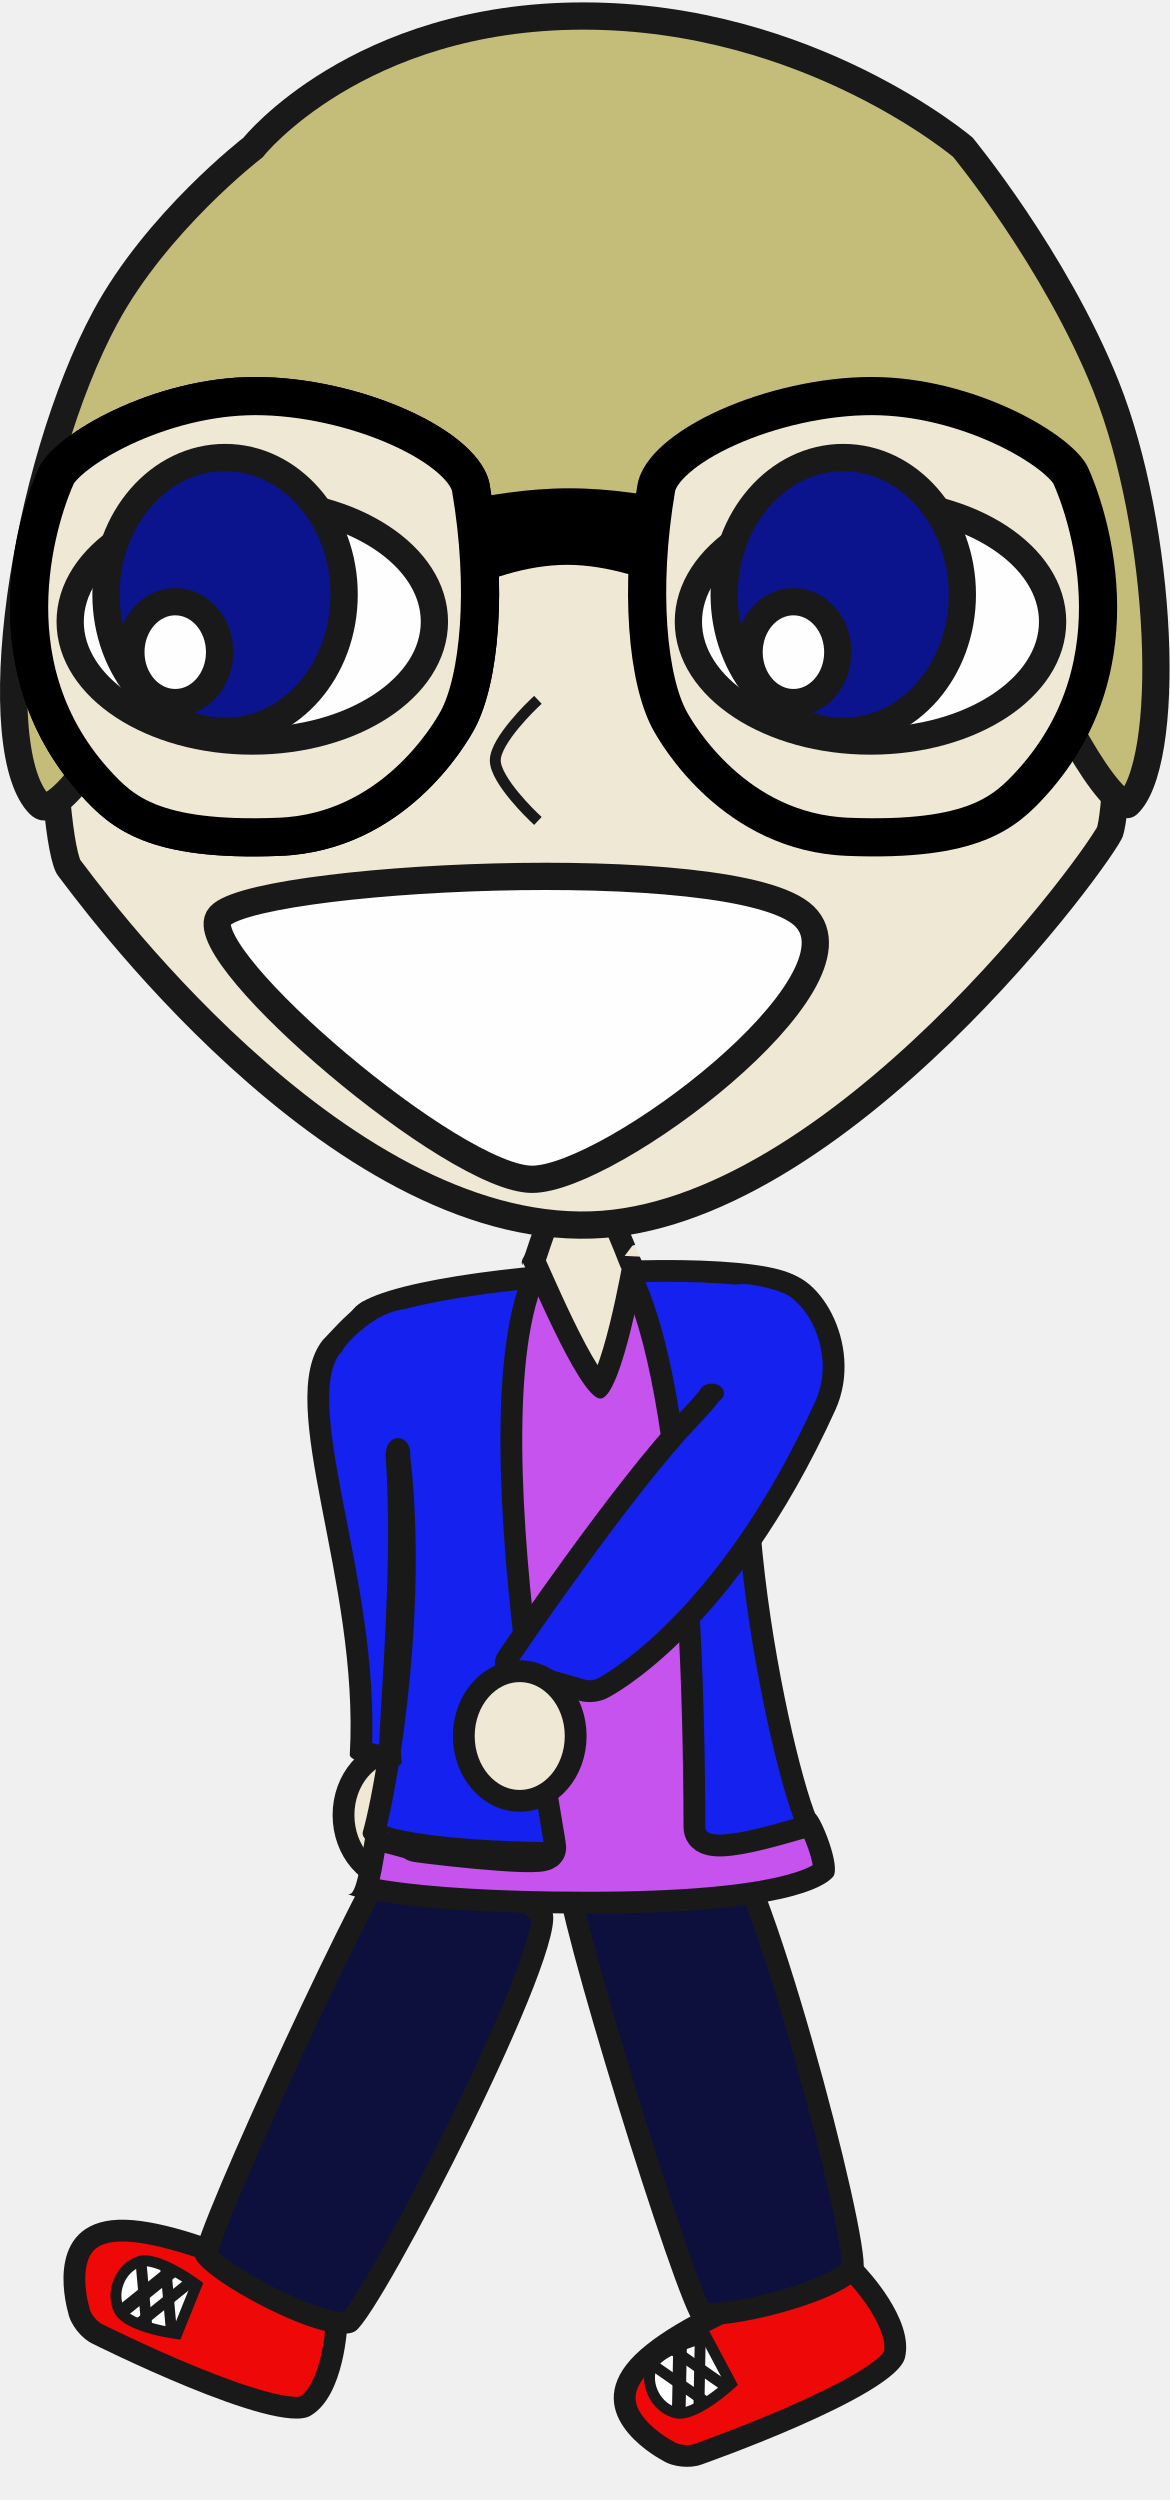
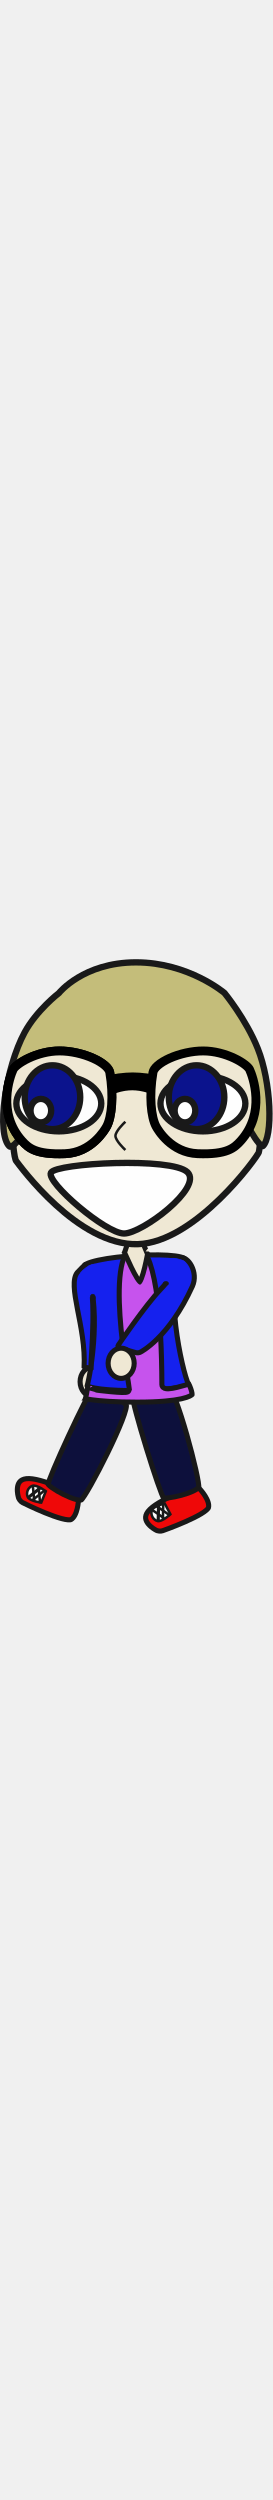
- <svg xmlns="http://www.w3.org/2000/svg" xmlns:xlink="http://www.w3.org/1999/xlink" width="429px" height="917px" viewBox="-6044 -1708 429 917" version="1.1">
+ <svg xmlns="http://www.w3.org/2000/svg" xmlns:xlink="http://www.w3.org/1999/xlink" width="100px" height="917px" viewBox="-6044 -1708 429 917" version="1.1">
  <defs>
    <path d="M12.009,5.532 C35.067,-5.495 96.334,4.403 96.334,4.403 C100.701,5.026 105.151,9.004 106.128,13.3 C106.128,13.3 113.867,38.635 104.241,49.638 C94.614,60.642 19.94,50.61 19.94,50.61 C15.56,50.073 10.097,46.619 7.944,42.763 C7.944,42.763 -11.049,16.558 12.009,5.532 Z" id="path-1" />
    <mask id="mask-2" maskContentUnits="userSpaceOnUse" maskUnits="objectBoundingBox" x="0" y="0" width="108.487" height="54.474" fill="white">
      <use xlink:href="#path-1" />
    </mask>
    <path d="M4.624,3.953 C10.22,-2.558 21.413,-2.558 27.009,3.953 C32.606,10.465 27.009,30 27.009,30 L4.624,30 C4.624,30 -0.972,10.465 4.624,3.953 Z" id="path-3" />
    <mask id="mask-4" maskContentUnits="userSpaceOnUse" maskUnits="objectBoundingBox" x="0" y="0" width="27.36" height="30.93" fill="white">
      <use xlink:href="#path-3" />
    </mask>
    <path d="M9.29,5.895 C21.188,-0.936 69.477,-0.926 74.293,5.895 C79.109,12.715 78.553,169.501 74.293,176.082 C70.033,182.663 15.244,185.973 9.29,176.082 C3.336,166.191 -2.608,12.726 9.29,5.895 Z" id="path-5" />
    <mask id="mask-6" maskContentUnits="userSpaceOnUse" maskUnits="objectBoundingBox" x="0" y="0" width="75.281" height="181.545" fill="white">
      <use xlink:href="#path-5" />
    </mask>
    <path d="M17.467,22.121 C40.525,11.095 101.793,20.992 101.793,20.992 C106.159,21.616 110.609,25.594 111.587,29.89 C111.587,29.89 119.326,55.225 109.699,66.228 C100.072,77.231 25.398,67.199 25.398,67.199 C21.018,66.663 15.555,63.209 13.402,59.352 C13.402,59.352 -5.591,33.148 17.467,22.121 Z" id="path-7" />
    <mask id="mask-8" maskContentUnits="userSpaceOnUse" maskUnits="objectBoundingBox" x="0" y="0" width="108.487" height="54.474" fill="white">
      <use xlink:href="#path-7" />
    </mask>
    <path d="M4.624,3.953 C10.22,-2.558 21.413,-2.558 27.009,3.953 C32.606,10.465 27.009,30 27.009,30 L4.624,30 C4.624,30 -0.972,10.465 4.624,3.953 Z" id="path-9" />
    <mask id="mask-10" maskContentUnits="userSpaceOnUse" maskUnits="objectBoundingBox" x="0" y="0" width="27.36" height="30.93" fill="white">
      <use xlink:href="#path-9" />
    </mask>
    <path d="M94.457,18.724 C106.355,11.893 154.645,11.904 159.461,18.724 C164.277,25.545 163.721,182.33 159.461,188.911 C155.201,195.493 100.411,198.802 94.457,188.911 C88.504,179.021 82.559,25.555 94.457,18.724 Z" id="path-11" />
    <mask id="mask-12" maskContentUnits="userSpaceOnUse" maskUnits="objectBoundingBox" x="0" y="0" width="75.281" height="181.545" fill="white">
      <use xlink:href="#path-11" />
    </mask>
    <path d="M17.156,58.905 C7.303,38.559 206.275,26.117 180.42,51.041 C147.558,82.72 178.89,225.563 188.564,243.825 C198.237,262.086 16.115,264.237 21.124,246.766 C27.335,225.1 45.284,116.989 17.156,58.905 Z" id="path-13" />
    <mask id="mask-14" maskContentUnits="userSpaceOnUse" maskUnits="objectBoundingBox" x="0" y="0" width="172.135" height="221.583" fill="white">
      <use xlink:href="#path-13" />
    </mask>
    <path d="M40.957,249.975 C37.023,249.768 87.326,255.987 87.663,252.818 C88,249.648 42.732,24.262 102.517,23.84 C136.747,23.598 146.477,137.997 146.719,245.245 C146.738,253.63 184.904,239.723 186.811,240.17 C188.718,240.617 196.651,259.774 193.548,263.405 C190.446,267.036 175.409,276.895 103.758,276.895 C32.106,276.895 12.825,269.301 16.12,269.719 C19.415,270.136 21.311,250.376 22.721,245.168 C22.874,244.601 44.285,250.151 40.957,249.975 Z" id="path-15" />
    <mask id="mask-16" maskContentUnits="userSpaceOnUse" maskUnits="objectBoundingBox" x="0" y="0" width="178.489" height="253.055" fill="white">
      <use xlink:href="#path-15" />
    </mask>
    <path d="M91.484,22.791 C90.252,24.207 90.742,21.973 93.286,21.53 C95.83,21.087 122.958,4.134 130.652,13.117 C138.346,22.1 123.818,49.725 122.912,52.996 C122.007,56.268 124.157,53.787 124.157,53.787 C124.157,53.787 82.213,83.531 76.437,78.198 C70.662,72.865 92.717,21.375 91.484,22.791 Z" id="path-17" />
    <mask id="mask-18" maskContentUnits="userSpaceOnUse" maskUnits="objectBoundingBox" x="0" y="0" width="57.42" height="68.342" fill="white">
      <use xlink:href="#path-17" />
    </mask>
    <path d="M6.301,66.652 C9.052,63.77 12.264,60.262 14.076,58.564 C24.338,48.951 20.601,52.54 23.301,55.652 C49.471,85.81 33.015,211.993 35.301,220.652 C36.755,226.158 16.12,221.837 16.301,218.652 C19.966,154.447 -11.656,89.884 6.301,66.652 Z" id="path-19" />
    <mask id="mask-20" maskContentUnits="userSpaceOnUse" maskUnits="objectBoundingBox" x="0" y="0" width="37.587" height="170.959" fill="white">
      <use xlink:href="#path-19" />
    </mask>
    <path d="M21.297,169.818 C24.036,167.414 33.229,126.85 76.464,90.128 C112.786,59.278 180.029,38.349 219.898,37.827 C264.728,37.241 333.853,64.473 368.547,99.292 C401.435,132.299 401.006,165.646 404.019,169.818 C415.735,186.04 417.359,289.952 411.83,306.804 C409.132,315.025 310.56,451.241 217.204,454.312 C119.181,457.536 26.107,327.269 21.297,321.224 C11.905,309.422 10.61,179.195 21.297,169.818 Z" id="path-21" />
    <mask id="mask-22" maskContentUnits="userSpaceOnUse" maskUnits="objectBoundingBox" x="0" y="0" width="401.123" height="416.552" fill="white">
      <use xlink:href="#path-21" />
    </mask>
    <path d="M89.319,50.489 C89.319,50.489 129.064,0.877 213.964,0.877 C298.865,0.877 356.764,50.489 356.764,50.489 C356.764,50.489 391.396,92.375 410.379,139.929 C431.316,192.376 436.001,280.9 417.196,298.545 C397.437,317.086 343.444,164.12 335.159,159.04 C326.796,153.913 307.109,206.618 208.082,206.618 C109.055,206.618 110.369,151.543 99.12,165.215 C87.378,179.486 33.252,321.053 10.885,298.545 C-12.133,275.382 4.053,169.948 34.258,113.937 C53.605,78.061 89.319,50.489 89.319,50.489 Z" id="path-23" />
    <mask id="mask-24" maskContentUnits="userSpaceOnUse" maskUnits="objectBoundingBox" x="0" y="0" width="429" height="300.087" fill="white">
      <use xlink:href="#path-23" />
    </mask>
    <path d="M10.711,33.177 C16.296,21.05 52.545,3.12995083e-15 90.036,0 C127.528,0 172.453,19.196 175.943,39.557 C182.443,77.465 179.333,112.184 170.481,128.878 C167.15,135.161 144.522,173.85 99.052,175.66 C51.071,177.57 37.255,165.993 25.732,153.123 C-17.02,105.369 5.125,45.303 10.711,33.177 Z" id="path-25" />
    <mask id="mask-26" maskContentUnits="userSpaceOnUse" maskUnits="objectBoundingBox" x="0" y="0" width="179.408" height="175.867" fill="white">
      <use xlink:href="#path-25" />
    </mask>
    <path d="M144.749,51.041 C144.749,51.041 174.624,40.833 205.16,40.833 C235.697,40.833 266.284,51.041 266.284,51.041 L266.284,90.597 C266.284,90.597 234.413,68.905 204.359,68.905 C174.304,68.905 144.749,90.597 144.749,90.597 L144.749,51.041 Z" id="path-27" />
    <mask id="mask-28" maskContentUnits="userSpaceOnUse" maskUnits="objectBoundingBox" x="0" y="0" width="121.535" height="49.765" fill="white">
      <use xlink:href="#path-27" />
    </mask>
    <path d="M10.711,33.177 C16.296,21.05 52.545,3.12995083e-15 90.036,0 C127.528,0 172.453,19.196 175.943,39.557 C182.443,77.465 179.333,112.184 170.481,128.878 C167.15,135.161 144.522,173.85 99.052,175.66 C51.071,177.57 37.255,165.993 25.732,153.123 C-17.02,105.369 5.125,45.303 10.711,33.177 Z" id="path-29" />
    <mask id="mask-30" maskContentUnits="userSpaceOnUse" maskUnits="objectBoundingBox" x="0" y="0" width="179.408" height="175.867" fill="white">
      <use xlink:href="#path-29" />
    </mask>
    <path d="M237.394,33.177 C242.979,21.05 279.228,3.12995083e-15 316.719,0 C354.211,0 399.136,19.196 402.627,39.557 C409.126,77.465 406.016,112.184 397.164,128.878 C393.833,135.161 371.205,173.85 325.735,175.66 C277.754,177.57 263.938,165.993 252.415,153.123 C209.663,105.369 231.808,45.303 237.394,33.177 Z" id="path-31" />
    <mask id="mask-32" maskContentUnits="userSpaceOnUse" maskUnits="objectBoundingBox" x="0" y="0" width="179.408" height="175.867" fill="white">
      <use xlink:href="#path-31" />
    </mask>
  </defs>
  <g id="Group-5" stroke="none" stroke-width="1" fill="none" fill-rule="evenodd" transform="translate(-6044, -1708)">
    <g id="Group-16" transform="translate(13, 425)">
      <g id="Group-14" transform="translate(0, 236)" stroke="#191919">
        <g id="Group-13" transform="translate(265, 206.5) rotate(-27) translate(-265, -206.5) translate(210, 179)">
          <use id="Rectangle-9" mask="url(#mask-2)" stroke-width="16" fill="#EF0808" xlink:href="#path-1" />
          <g id="Group-19" transform="translate(13.67, 5.200331)">
            <use id="Rectangle-10" mask="url(#mask-4)" stroke-width="8" fill="#FEFEFE" transform="translate(15.81673, 14.53483) rotate(-91) translate(-15.81673, -14.53483) " xlink:href="#path-3" />
            <path d="M4.636,8.633 L22.479,18.17" id="Line" stroke-width="5" stroke-linecap="square" transform="translate(13.55724, 13.40159) rotate(-90) translate(-13.55724, -13.40159) " />
            <path d="M11.547,10.074 L30.407,20.155" id="Line" stroke-width="4" stroke-linecap="square" transform="translate(20.97698, 15.11479) rotate(-90) translate(-20.97698, -15.11479) " />
            <path d="M3.146,9.528 L20.989,19.065" id="Line" stroke-width="4" stroke-linecap="square" transform="translate(12.06724, 14.29664) scale(-1, 1) rotate(-90) translate(-12.06724, -14.29664) " />
            <path d="M12.733,9.36 L31.593,19.441" id="Line" stroke-width="4" stroke-linecap="square" transform="translate(22.163, 14.40022) scale(-1, 1) rotate(-90) translate(-22.163, -14.40022) " />
          </g>
        </g>
        <g id="Group-18" transform="translate(249.57, 100.1137) rotate(-16) translate(-249.57, -100.1137) translate(209.57, 8.233193)" stroke-width="16" fill="#0D103C">
          <use id="Rectangle-16" mask="url(#mask-6)" transform="translate(40.05919, 91.54774) scale(-1, 1) rotate(1) translate(-40.05919, -91.54774) " xlink:href="#path-5" />
        </g>
        <g id="Group-12" transform="translate(61.5, 188.5) rotate(-1) translate(-61.5, -188.5) translate(1, 144)">
          <use id="Rectangle-9" mask="url(#mask-8)" stroke-width="16" fill="#EF0808" transform="translate(60.28785, 44.14671) rotate(20) translate(-60.28785, -44.14671) " xlink:href="#path-7" />
          <g id="Group-19" transform="translate(42.31, 36.76062) rotate(24) translate(-42.31, -36.76062) translate(26.31, 22.20033)">
            <use id="Rectangle-10" mask="url(#mask-10)" stroke-width="8" fill="#FEFEFE" transform="translate(15.81673, 14.53483) rotate(-91) translate(-15.81673, -14.53483) " xlink:href="#path-9" />
            <path d="M4.636,8.633 L22.479,18.17" id="Line" stroke-width="5" stroke-linecap="square" transform="translate(13.55724, 13.40159) rotate(-90) translate(-13.55724, -13.40159) " />
            <path d="M11.547,10.074 L30.407,20.155" id="Line" stroke-width="4" stroke-linecap="square" transform="translate(20.97698, 15.11479) rotate(-90) translate(-20.97698, -15.11479) " />
            <path d="M3.146,9.528 L20.989,19.065" id="Line" stroke-width="4" stroke-linecap="square" transform="translate(12.06724, 14.29664) scale(-1, 1) rotate(-90) translate(-12.06724, -14.29664) " />
            <path d="M12.733,9.36 L31.593,19.441" id="Line" stroke-width="4" stroke-linecap="square" transform="translate(22.163, 14.40022) scale(-1, 1) rotate(-90) translate(-22.163, -14.40022) " />
          </g>
        </g>
        <use id="Rectangle-16" mask="url(#mask-12)" stroke-width="16" fill="#0D103C" transform="translate(125.227, 104.3772) scale(-1, 1) rotate(-25) translate(-125.227, -104.3772) " xlink:href="#path-11" />
      </g>
      <g id="Group-15" transform="translate(99, 0)">
        <ellipse id="Oval-5" stroke="#191919" stroke-width="8" fill="#EFE8D4" cx="34.52" cy="240.774" rx="20.52" ry="23.774" />
        <use id="Combined-Shape" stroke="#191919" mask="url(#mask-14)" stroke-width="16" fill="#1521EE" xlink:href="#path-13" />
        <use id="Rectangle-8" stroke="#191919" mask="url(#mask-16)" stroke-width="16" fill="#C653ED" xlink:href="#path-15" />
        <use id="Rectangle-6" stroke="#191919" mask="url(#mask-18)" stroke-width="16" fill="#EFE8D4" transform="translate(104.1811, 44.66711) rotate(-45) translate(-104.1811, -44.66711) " xlink:href="#path-17" />
        <g id="Group-6" transform="translate(58, 29)">
          <path d="M91.866,10.479 C88.03,15.144 92.668,34.534 76.02,66.06 C59.372,97.586 35.995,169.153 35.995,169.153 C35.303,171.244 36.535,172.939 38.743,172.936 L65.921,172.912 C68.131,172.91 71.187,171.646 72.695,170.03 C72.695,170.03 109.482,136.315 122.571,47.957 C126.108,24.086 102.493,3.419 91.866,10.479 Z" id="Rectangle-16" stroke="#191919" stroke-width="8" fill="#1521EE" transform="translate(79.36559, 91.00606) rotate(16) translate(-79.36559, -91.00606) " />
          <ellipse id="Oval-5" stroke="#191919" stroke-width="8" fill="#EFE8D4" cx="20.638" cy="182.774" rx="20.52" ry="23.774" />
          <path d="M100.073,59.447 C109.879,58.887 111.186,53.458 111.186,40.479 C111.186,27.5 124.988,12.399 102.186,16.979 C80.879,21.258 93.186,27.5 93.186,40.479 C93.186,53.458 88.944,60.083 100.073,59.447 Z" id="Oval" stroke="#1521EE" fill="#1521EE" transform="translate(102.4876, 37.81536) rotate(25) translate(-102.4876, -37.81536) " />
          <ellipse id="Oval-2" stroke="#191919" fill="#191919" cx="91.035" cy="57" rx="4.035" ry="3" />
        </g>
        <use id="Rectangle" stroke="#191919" mask="url(#mask-20)" stroke-width="16" fill="#1521EE" xlink:href="#path-19" />
        <path d="M33.5,108 C63.747,108 37,77.627 37,71 C37,64.373 44.747,54 34.5,56 C24.253,58 14,69.373 14,71 C14,72.627 3.253,108 33.5,108 Z" id="Oval-3" stroke="#1521EE" fill="#1521EE" />
        <ellipse id="Oval-4" stroke="#191919" fill="#191919" cx="34" cy="108" rx="4" ry="5" />
      </g>
    </g>
    <g id="Group-41">
      <use id="Rectangle-4" stroke="#191919" mask="url(#mask-22)" stroke-width="20" fill="#EFE8D4" xlink:href="#path-21" />
      <use id="Rectangle-3" stroke="#191919" mask="url(#mask-24)" stroke-width="20" fill="#C4BD7A" xlink:href="#path-23" />
      <g id="Group-7" transform="translate(3.677143, 138.2727)" stroke="#000000">
        <use id="Rectangle-8" mask="url(#mask-26)" stroke-width="28" fill="#EFE8D4" xlink:href="#path-25" />
        <use id="Rectangle-9" mask="url(#mask-28)" stroke-width="2" fill="#000000" xlink:href="#path-27" />
        <use id="Rectangle-8" mask="url(#mask-30)" stroke-width="28" fill="#EFE8D4" xlink:href="#path-29" />
        <use id="Rectangle-8" mask="url(#mask-32)" stroke-width="28" fill="#EFE8D4" transform="translate(316.387, 87.9336) scale(-1, 1) translate(-316.387, -87.9336) " xlink:href="#path-31" />
      </g>
      <path d="M195.171,321.455 C223.805,321.455 319.785,393.879 295.021,417.965 C270.257,442.052 88.291,432.389 80.165,417.275 C72.039,402.162 166.536,321.455 195.171,321.455 Z" id="Triangle" stroke="#191919" stroke-width="10" fill="#FEFEFE" transform="translate(189.3667, 377.0118) scale(1, -1) translate(-189.3667, -377.0118) " />
      <path d="M167.923,271.818 C167.923,271.818 181.333,286 188.76,286 C196.187,286 209.597,271.818 209.597,271.818" id="Line" stroke="#191919" stroke-width="4" stroke-linecap="square" transform="translate(188.76, 278.9091) scale(1, -1) rotate(90) translate(-188.76, -278.9091) " />
      <g id="Group-30" transform="translate(252, 167)" stroke="#191919" stroke-width="10">
        <ellipse id="Oval" fill="#FEFEFE" cx="67.299" cy="61.044" rx="66.801" ry="43.774" />
        <ellipse id="Oval-2" fill="#0B138D" cx="57.307" cy="51.055" rx="43.678" ry="50.237" />
        <ellipse id="Oval-3" fill="#FEFEFE" cx="39.036" cy="72.208" rx="16.272" ry="18.508" />
      </g>
      <g id="Group-39" transform="translate(25, 167)" stroke="#191919" stroke-width="10">
        <ellipse id="Oval" fill="#FEFEFE" cx="67.541" cy="61.044" rx="66.801" ry="43.774" />
        <ellipse id="Oval-2" fill="#0B138D" cx="57.55" cy="51.055" rx="43.678" ry="50.237" />
        <ellipse id="Oval-3" fill="#FEFEFE" cx="39.279" cy="72.208" rx="16.272" ry="18.508" />
      </g>
    </g>
  </g>
</svg>
